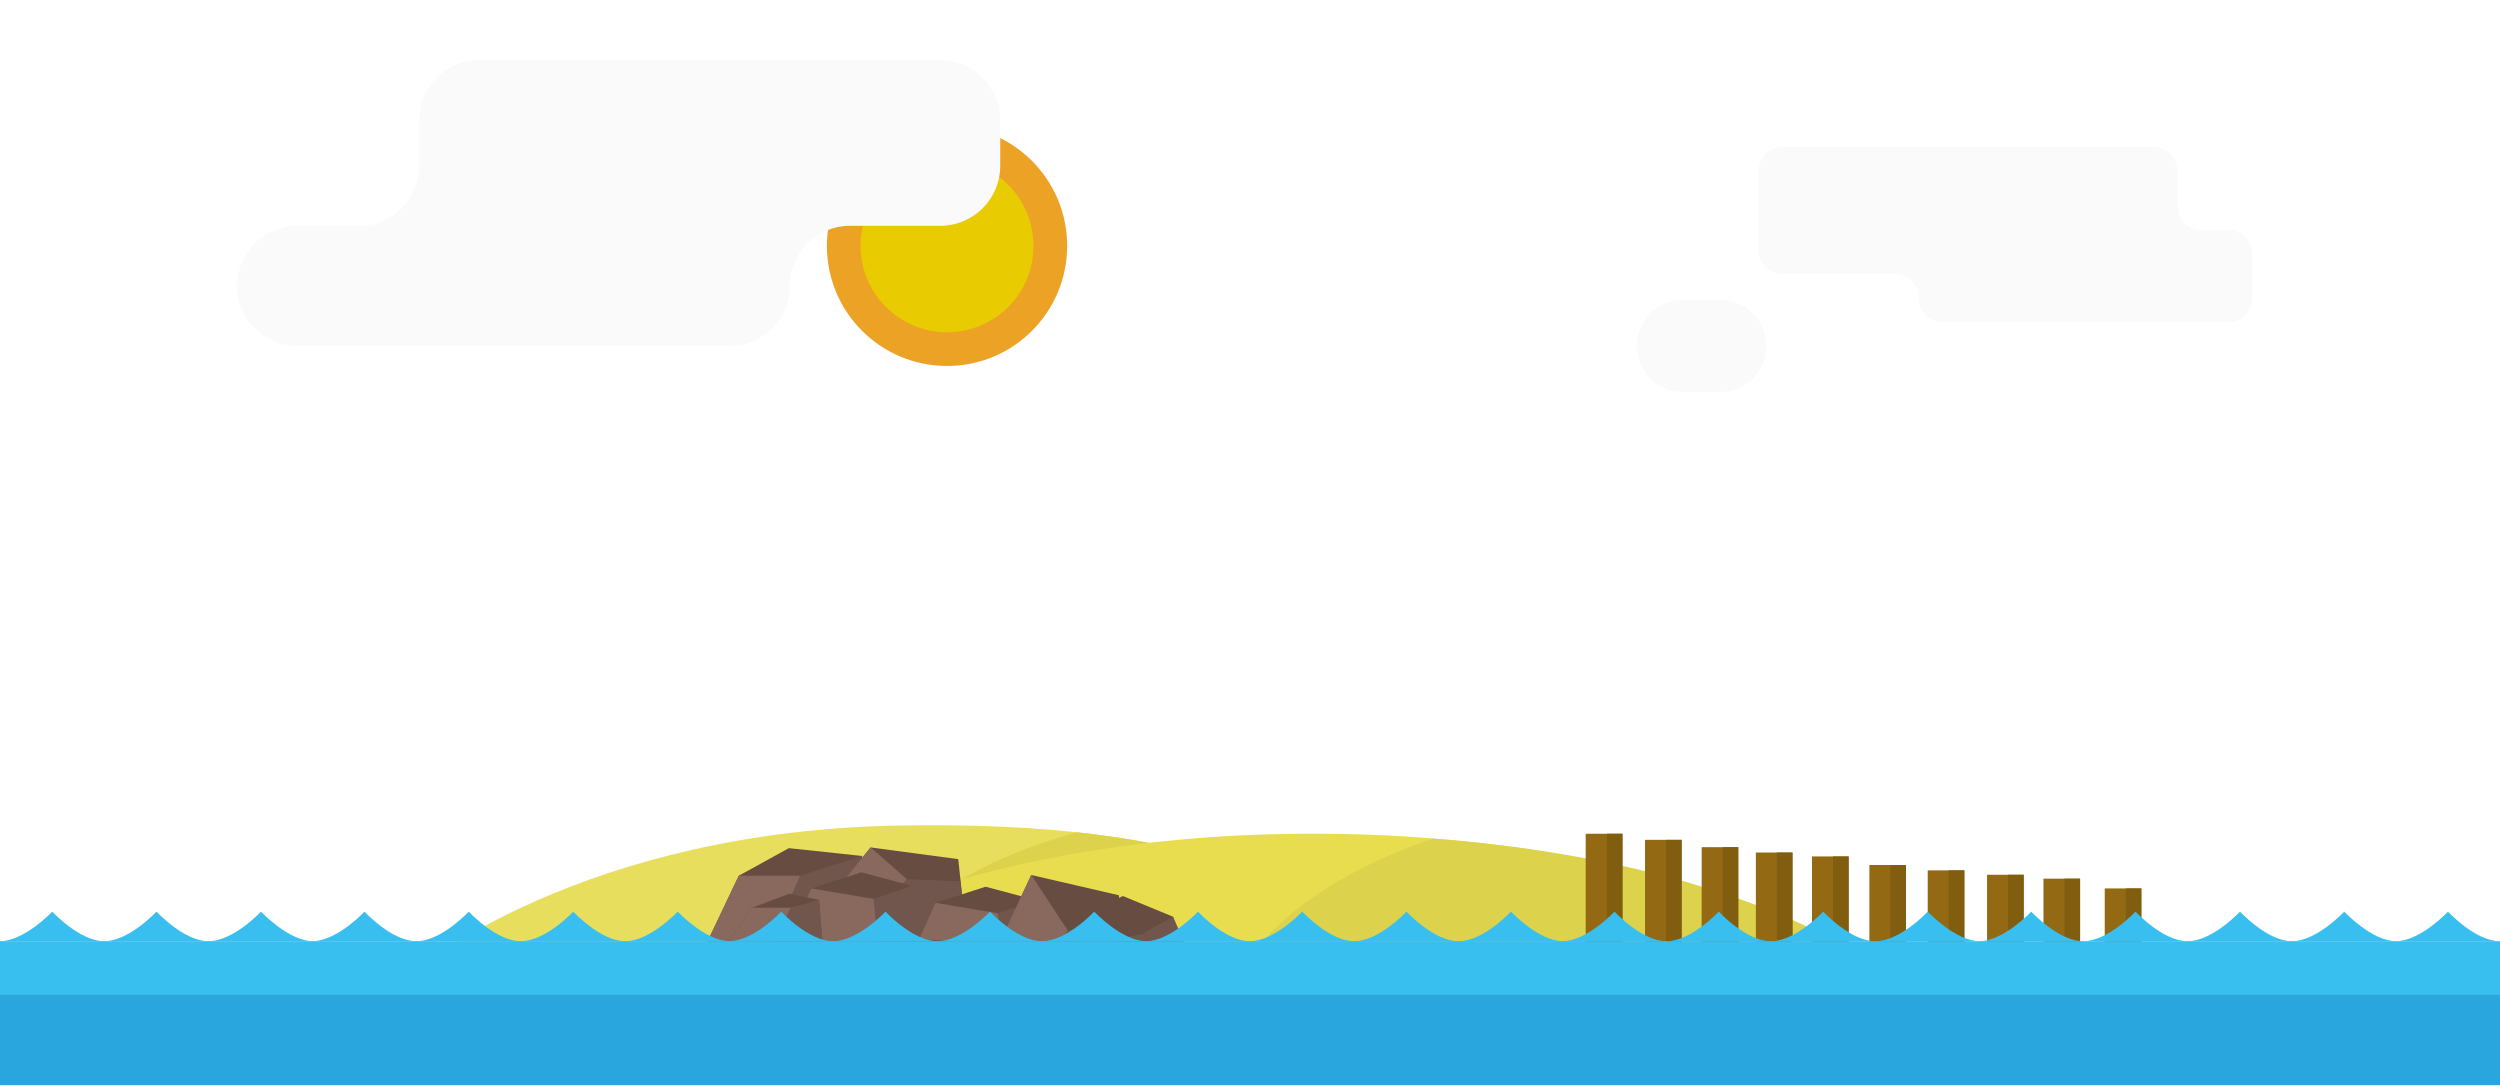
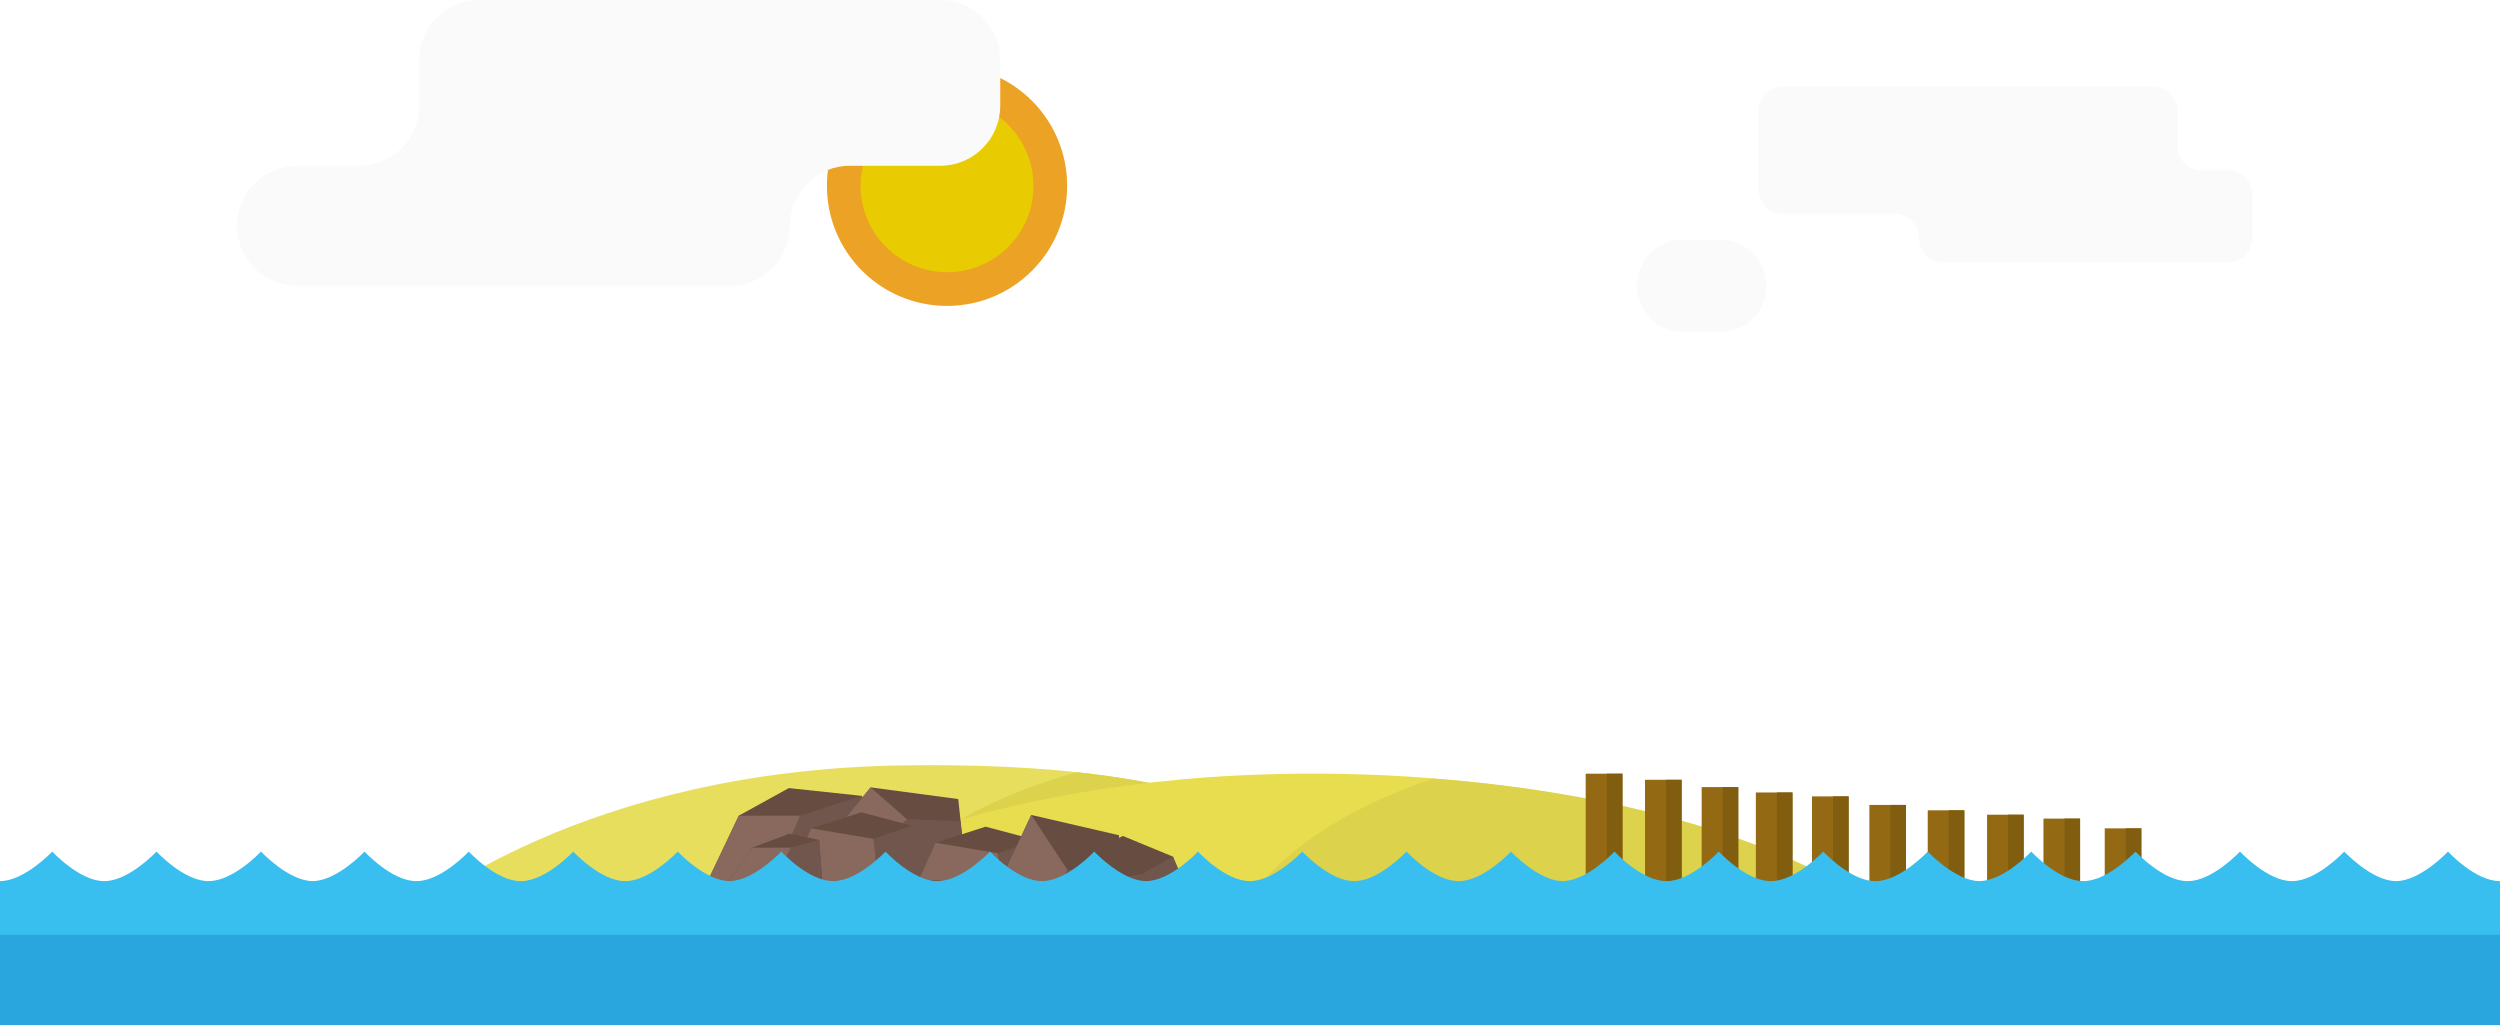
- <svg xmlns="http://www.w3.org/2000/svg" version="1.1" id="Layer_1" x="0px" y="0px" viewBox="448 -158.5 1024 444.5" style="enable-background:new 448 -158.5 1024 444.5;" xml:space="preserve">
+ <svg xmlns="http://www.w3.org/2000/svg" version="1.1" id="Layer_1" x="0px" y="0px" viewBox="0 0 1024 419.9" style="enable-background:new 0 0 1024 419.9;" xml:space="preserve">
  <style type="text/css">
	.st0{fill:#E8DE5E;}
	.st1{fill:#DCD24B;}
	.st2{fill:#ECA224;}
	.st3{fill:#E8CB00;}
	.st4{fill:#E8DD4F;}
	.st5{fill:#674D41;}
	.st6{fill:#70564C;}
	.st7{fill:#89695D;}
	.st8{fill:#936914;}
	.st9{fill:#815D10;}
	.st10{fill:#39BFEF;}
	.st11{fill:#2AA6DF;}
	.st12{fill:#FAFAFA;}
	.st13{fill:#E6E6E6;}
</style>
  <g>
-     <path id="XMLID_31_" class="st0" d="M1032.9,243.6c-45.3-40.5-95.2-65.8-215.2-64c-130.4,1.9-198.9,58.3-203.5,62.4L1032.9,243.6z" />
-     <path class="st1" d="M803.3,242.7l229.6,0.9c-35-31.3-72.8-53.5-143.7-61.2C844.5,194.7,812,216.7,803.3,242.7z" />
+     <path id="XMLID_31_" class="st0" d="M584.9,377.5c-45.3-40.5-95.2-65.8-215.2-64c-130.4,1.9-198.9,58.3-203.5,62.4L584.9,377.5z" />
+     <path class="st1" d="M355.3,376.6l229.6,0.9c-35-31.3-72.8-53.5-143.7-61.2C396.5,328.6,364,350.6,355.3,376.6z" />
  </g>
  <g id="XMLID_40_">
-     <path id="XMLID_39_" class="st2" d="M835.9-8.6L835.9-8.6c-27.2,0-49.2-22-49.2-49.2l0,0c0-27.2,22-49.2,49.2-49.2l0,0   c27.2,0,49.2,22,49.2,49.2l0,0C885.1-30.6,863.1-8.6,835.9-8.6z" />
-     <path id="XMLID_38_" class="st3" d="M835.9-22.4L835.9-22.4c-19.6,0-35.4-15.9-35.4-35.4l0,0c0-19.6,15.9-35.4,35.4-35.4l0,0   c19.6,0,35.4,15.9,35.4,35.4l0,0C871.4-38.2,855.5-22.4,835.9-22.4z" />
+     <path id="XMLID_39_" class="st2" d="M387.9,125.3L387.9,125.3c-27.2,0-49.2-22-49.2-49.2l0,0c0-27.2,22-49.2,49.2-49.2l0,0   c27.2,0,49.2,22,49.2,49.2l0,0C437.1,103.3,415.1,125.3,387.9,125.3z" />
+     <path id="XMLID_38_" class="st3" d="M387.9,111.5L387.9,111.5c-19.6,0-35.4-15.9-35.4-35.4l0,0c0-19.6,15.9-35.4,35.4-35.4l0,0   c19.6,0,35.4,15.9,35.4,35.4l0,0C423.4,95.7,407.5,111.5,387.9,111.5z" />
  </g>
  <g>
-     <path id="XMLID_29_" class="st4" d="M1213.7,237.6c-49.1-34.5-138.1-55.4-233.1-54.6c-141.2,1.1-215.4,49.7-220.4,53.2   L1213.7,237.6z" />
-     <path class="st1" d="M957.7,237.2l260,0.8c-40.3-28.3-107.5-47.4-182.7-53C998.9,197.2,971.3,215.6,957.7,237.2z" />
+     <path id="XMLID_29_" class="st4" d="M765.7,371.5c-49.1-34.5-138.1-55.4-233.1-54.6c-141.2,1.1-215.4,49.7-220.4,53.2L765.7,371.5z   " />
+     <path class="st1" d="M509.7,371.1l260,0.8c-40.3-28.3-107.5-47.4-182.7-53C550.9,331.1,523.3,349.5,509.7,371.1z" />
  </g>
  <g>
    <g id="XMLID_47_">
-       <polygon id="XMLID_50_" class="st5" points="720.9,262.7 750.6,200.2 771.1,188.9 801.1,192.1 805.8,267   " />
-       <polygon id="XMLID_49_" class="st6" points="805.8,267 720.9,262.7 758.4,226.9 775.7,200.2 801.1,192.1   " />
-       <polygon id="XMLID_48_" class="st7" points="720.9,262.7 750.6,200.2 775.7,200.2 748.3,262.9   " />
+       <polygon id="XMLID_50_" class="st5" points="272.9,396.6 302.6,334.1 323.1,322.8 353.1,326 357.8,400.9   " />
+       <polygon id="XMLID_49_" class="st6" points="357.8,400.9 272.9,396.6 310.4,360.8 327.7,334.1 353.1,326   " />
+       <polygon id="XMLID_48_" class="st7" points="272.9,396.6 302.6,334.1 327.7,334.1 300.3,396.8   " />
    </g>
    <g>
      <g id="XMLID_46_">
-         <polygon id="XMLID_43_" class="st5" points="772.1,228.5 804.6,188.6 840.5,193.4 844.5,230.7    " />
-         <polygon id="XMLID_45_" class="st6" points="844.5,230.7 772.1,228.5 804.1,210.7 819.4,201.6 841.4,202.5    " />
-         <polygon id="XMLID_44_" class="st7" points="772.1,228.5 804.6,188.6 819.4,201.6 795.4,228.6    " />
+         <polygon id="XMLID_43_" class="st5" points="324.1,362.4 356.6,322.5 392.5,327.3 396.5,364.6    " />
+         <polygon id="XMLID_45_" class="st6" points="396.5,364.6 324.1,362.4 356.1,344.6 371.4,335.5 393.4,336.4    " />
+         <polygon id="XMLID_44_" class="st7" points="324.1,362.4 356.6,322.5 371.4,335.5 347.4,362.5    " />
      </g>
      <g id="XMLID_51_">
-         <polygon id="XMLID_54_" class="st5" points="768.1,242.4 780.3,205.4 800.8,198.8 821.4,204.3 835.6,244.4    " />
-         <polygon id="XMLID_53_" class="st6" points="835.6,244.4 750.7,241.9 788.2,221 805.8,209.7 821.4,204.3    " />
-         <polygon id="XMLID_52_" class="st7" points="763.4,243.4 780.3,205.4 805.8,209.7 809.2,243.4    " />
+         <polygon id="XMLID_54_" class="st5" points="320.1,376.3 332.3,339.3 352.8,332.7 373.4,338.2 387.6,378.3    " />
+         <polygon id="XMLID_53_" class="st6" points="387.6,378.3 302.7,375.8 340.2,354.9 357.8,343.6 373.4,338.2    " />
+         <polygon id="XMLID_52_" class="st7" points="315.4,377.3 332.3,339.3 357.8,343.6 361.2,377.3    " />
      </g>
      <g id="XMLID_74_">
-         <polygon id="XMLID_77_" class="st5" points="875.2,277.1 887.4,218.9 907.9,208.5 928.5,217 942.7,280.3    " />
-         <polygon id="XMLID_76_" class="st6" points="948.3,262.8 857.8,276.2 895.3,243.4 912.9,225.5 928.5,217    " />
-         <polygon id="XMLID_75_" class="st7" points="870.5,278.5 887.4,218.9 912.9,225.5 916.2,278.5    " />
+         <polygon id="XMLID_77_" class="st5" points="427.2,411 439.4,352.8 459.9,342.4 480.5,350.9 494.7,414.2    " />
+         <polygon id="XMLID_76_" class="st6" points="500.3,396.7 409.8,410.1 447.3,377.3 464.9,359.4 480.5,350.9    " />
+         <polygon id="XMLID_75_" class="st7" points="422.5,412.4 439.4,352.8 464.9,359.4 468.2,412.4    " />
      </g>
      <g id="XMLID_62_">
-         <polygon id="XMLID_65_" class="st5" points="819,248.3 831.2,211.3 851.7,204.7 872.3,210.2 886.4,250.3    " />
-         <polygon id="XMLID_64_" class="st6" points="886.4,250.3 801.6,247.8 839.1,226.9 856.7,215.6 872.3,210.2    " />
-         <polygon id="XMLID_63_" class="st7" points="814.2,249.3 831.2,211.3 856.7,215.6 860,249.3    " />
+         <polygon id="XMLID_65_" class="st5" points="371,382.2 383.2,345.2 403.7,338.6 424.3,344.1 438.4,384.2    " />
+         <polygon id="XMLID_64_" class="st6" points="438.4,384.2 353.6,381.7 391.1,360.8 408.7,349.5 424.3,344.1    " />
+         <polygon id="XMLID_63_" class="st7" points="366.2,383.2 383.2,345.2 408.7,349.5 412,383.2    " />
      </g>
      <g id="XMLID_55_">
-         <polygon id="XMLID_58_" class="st5" points="717.2,268.1 756.1,213.3 771.2,207.6 783.5,210.1 787,254.9    " />
-         <polygon id="XMLID_57_" class="st6" points="787,254.9 717.2,268.1 754.7,236.7 771.9,213.3 783.5,210.1    " />
-         <polygon id="XMLID_56_" class="st7" points="717.2,268.1 756.1,213.3 771.9,213.3 744.6,268.2    " />
+         <polygon id="XMLID_58_" class="st5" points="269.2,402 308.1,347.2 323.2,341.5 335.5,344 339,388.8    " />
+         <polygon id="XMLID_57_" class="st6" points="339,388.8 269.2,402 306.7,370.6 323.9,347.2 335.5,344    " />
+         <polygon id="XMLID_56_" class="st7" points="269.2,402 308.1,347.2 323.9,347.2 296.6,402.1    " />
      </g>
      <g id="XMLID_70_">
-         <polygon id="XMLID_73_" class="st5" points="837.9,269.1 870.4,199.9 906.3,208.2 910.3,272.7    " />
-         <polygon id="XMLID_72_" class="st6" points="910.3,272.7 837.9,269.1 869.9,238 885.2,222.4 907.2,224    " />
-         <polygon id="XMLID_71_" class="st7" points="837.9,269.1 870.4,199.9 885.2,222.4 861.2,269.2    " />
+         <polygon id="XMLID_73_" class="st5" points="389.9,403 422.4,333.8 458.3,342.1 462.3,406.6    " />
+         <polygon id="XMLID_72_" class="st6" points="462.3,406.6 389.9,403 421.9,371.9 437.2,356.3 459.2,357.9    " />
+         <polygon id="XMLID_71_" class="st7" points="389.9,403 422.4,333.8 437.2,356.3 413.2,403.1    " />
      </g>
      <g id="XMLID_66_">
-         <polygon id="XMLID_69_" class="st5" points="770.9,269.1 800.5,232.6 821,226 851,228 855.8,271.6    " />
-         <polygon id="XMLID_68_" class="st6" points="855.8,271.6 770.9,269.1 808.4,248.2 825.6,232.6 851,228    " />
-         <polygon id="XMLID_67_" class="st7" points="770.9,269.1 800.5,232.6 825.6,232.6 798.2,269.2    " />
+         <polygon id="XMLID_69_" class="st5" points="322.9,403 352.5,366.5 373,359.9 403,361.9 407.8,405.5    " />
+         <polygon id="XMLID_68_" class="st6" points="407.8,405.5 322.9,403 360.4,382.1 377.6,366.5 403,361.9    " />
+         <polygon id="XMLID_67_" class="st7" points="322.9,403 352.5,366.5 377.6,366.5 350.2,403.1    " />
      </g>
    </g>
  </g>
  <g>
    <g>
-       <rect x="1097.5" y="183" class="st8" width="15" height="60.5" />
-       <rect x="1106.2" y="183" class="st9" width="6.4" height="60.5" />
+       <rect x="649.5" y="316.9" class="st8" width="15" height="60.5" />
+       <rect x="658.2" y="316.9" class="st9" width="6.4" height="60.5" />
    </g>
    <g>
-       <rect x="1121.8" y="185.5" class="st8" width="15" height="60.5" />
-       <rect x="1130.4" y="185.5" class="st9" width="6.4" height="60.5" />
+       <rect x="673.8" y="319.4" class="st8" width="15" height="60.5" />
+       <rect x="682.4" y="319.4" class="st9" width="6.4" height="60.5" />
    </g>
    <g>
-       <rect x="1145" y="188.5" class="st8" width="15" height="60.5" />
-       <rect x="1153.6" y="188.5" class="st9" width="6.4" height="60.5" />
+       <rect x="697" y="322.4" class="st8" width="15" height="60.5" />
+       <rect x="705.6" y="322.4" class="st9" width="6.4" height="60.5" />
    </g>
    <g>
-       <rect x="1167.2" y="190.7" class="st8" width="15" height="60.5" />
-       <rect x="1175.8" y="190.7" class="st9" width="6.4" height="60.5" />
+       <rect x="719.2" y="324.6" class="st8" width="15" height="60.5" />
+       <rect x="727.8" y="324.6" class="st9" width="6.4" height="60.5" />
    </g>
    <g>
-       <rect x="1190.2" y="192.3" class="st8" width="15" height="60.5" />
-       <rect x="1198.8" y="192.3" class="st9" width="6.4" height="60.5" />
+       <rect x="742.2" y="326.2" class="st8" width="15" height="60.5" />
+       <rect x="750.8" y="326.2" class="st9" width="6.4" height="60.5" />
    </g>
    <g>
-       <rect x="1213.7" y="195.8" class="st8" width="15" height="60.5" />
-       <rect x="1222.3" y="195.8" class="st9" width="6.4" height="60.5" />
+       <rect x="765.7" y="329.7" class="st8" width="15" height="60.5" />
+       <rect x="774.3" y="329.7" class="st9" width="6.4" height="60.5" />
    </g>
    <g>
-       <rect x="1237.6" y="198" class="st8" width="15" height="60.5" />
-       <rect x="1246.2" y="198" class="st9" width="6.4" height="60.5" />
+       <rect x="789.6" y="331.9" class="st8" width="15" height="60.5" />
+       <rect x="798.2" y="331.9" class="st9" width="6.4" height="60.5" />
    </g>
    <g>
-       <rect x="1261.9" y="199.8" class="st8" width="15" height="60.5" />
-       <rect x="1270.5" y="199.8" class="st9" width="6.4" height="60.5" />
+       <rect x="813.9" y="333.7" class="st8" width="15" height="60.5" />
+       <rect x="822.5" y="333.7" class="st9" width="6.4" height="60.5" />
    </g>
    <g>
-       <rect x="1285" y="201.4" class="st8" width="15" height="60.5" />
-       <rect x="1293.6" y="201.4" class="st9" width="6.4" height="60.5" />
+       <rect x="837" y="335.3" class="st8" width="15" height="60.5" />
+       <rect x="845.6" y="335.3" class="st9" width="6.4" height="60.5" />
    </g>
    <g>
-       <rect x="1310.1" y="205.4" class="st8" width="15" height="60.5" />
-       <rect x="1318.7" y="205.4" class="st9" width="6.4" height="60.5" />
+       <rect x="862.1" y="339.3" class="st8" width="15" height="60.5" />
+       <rect x="870.7" y="339.3" class="st9" width="6.4" height="60.5" />
    </g>
  </g>
  <g id="XMLID_30_">
-     <polygon id="XMLID_61_" class="st5" points="851.2,262.3 890.1,225.9 905.2,222.1 917.5,223.8 921,253.6  " />
-     <polygon id="XMLID_60_" class="st6" points="921,253.6 851.2,262.3 888.7,241.4 905.9,225.9 917.5,223.8  " />
-     <polygon id="XMLID_59_" class="st7" points="851.2,262.3 890.1,225.9 905.9,225.9 878.6,262.5  " />
+     <polygon id="XMLID_61_" class="st5" points="403.2,396.2 442.1,359.8 457.2,356 469.5,357.7 473,387.5  " />
+     <polygon id="XMLID_60_" class="st6" points="473,387.5 403.2,396.2 440.7,375.3 457.9,359.8 469.5,357.7  " />
+     <polygon id="XMLID_59_" class="st7" points="403.2,396.2 442.1,359.8 457.9,359.8 430.6,396.4  " />
  </g>
-   <g id="XMLID_107_">
-     <g>
-       <rect x="448" y="227" class="st10" width="1024" height="58.1" />
-       <path class="st10" d="M490.7,227c-10,0.1-21.3-12.1-21.3-12.1S458,227,448,227h21.3H490.7z" />
-       <path class="st10" d="M533.4,227c-10,0.1-21.3-12.1-21.3-12.1S500.8,227,490.8,227h21.3H533.4z" />
-       <path class="st10" d="M597.3,227h21.3c-10.1,0.1-21.3-12.1-21.3-12.1s-11.2,12-21.2,12.1h0.2H597.3z" />
-       <path class="st10" d="M576,227h0.1c-10-0.1-21.2-12.1-21.2-12.1S543.6,227,533.5,227h21.3H576z" />
-       <path class="st10" d="M661.3,227c-10,0.1-21.3-12.1-21.3-12.1S628.7,227,618.7,227H640H661.3z" />
-       <path class="st10" d="M704.1,227c-10,0.1-21.3-12.1-21.3-12.1S671.5,227,661.4,227h21.3H704.1z" />
-       <path class="st10" d="M768,227h21.3c-10.1,0.1-21.3-12.1-21.3-12.1s-11.2,12-21.2,12.1h0.2H768z" />
-       <path class="st10" d="M746.7,227h0.1c-10-0.1-21.2-12.1-21.2-12.1S714.2,227,704.2,227h21.3H746.7z" />
-       <path class="st10" d="M832,227c-10,0.1-21.3-12.1-21.3-12.1S799.4,227,789.3,227h21.3H832z" />
-       <path class="st10" d="M874.8,227c-10,0.1-21.3-12.1-21.3-12.1S842.1,227,832.1,227h21.3H874.8z" />
-       <path class="st10" d="M938.7,227H960c-10.1,0.1-21.3-12.1-21.3-12.1s-11.2,12-21.2,12.1h0.2H938.7z" />
-       <path class="st10" d="M917.3,227h0.1c-10-0.1-21.2-12.1-21.2-12.1S884.9,227,874.9,227h21.3H917.3z" />
-       <path class="st10" d="M1002.7,227c-10,0.1-21.3-12.1-21.3-12.1S970,227,960,227h21.3H1002.7z" />
-       <path class="st10" d="M1045.4,227c-10,0.1-21.3-12.1-21.3-12.1s-11.3,12.1-21.3,12.1h21.3H1045.4z" />
-       <path class="st10" d="M1109.3,227h21.3c-10.1,0.1-21.3-12.1-21.3-12.1s-11.2,12-21.2,12.1h0.2H1109.3z" />
-       <path class="st10" d="M1088,227L1088,227c-9.9-0.1-21.1-12.1-21.1-12.1s-11.3,12.1-21.3,12.1h21.3H1088z" />
-       <path class="st10" d="M1173.3,227c-10,0.1-21.3-12.1-21.3-12.1s-11.3,12.1-21.3,12.1h21.3H1173.3z" />
-       <path class="st10" d="M1216.1,227c-10,0.1-21.3-12.1-21.3-12.1s-11.3,12.1-21.3,12.1h21.3H1216.1z" />
-       <path class="st10" d="M1280,227h21.3c-10.1,0.1-21.3-12.1-21.3-12.1s-11.2,12-21.2,12.1h0.2H1280z" />
-       <path class="st10" d="M1258.7,227L1258.7,227c-9.9-0.1-21.1-12.1-21.1-12.1s-11.3,12.1-21.3,12.1h21.3H1258.7z" />
-       <path class="st10" d="M1344,227c-10,0.1-21.3-12.1-21.3-12.1s-11.3,12.1-21.3,12.1h21.3H1344z" />
-       <path class="st10" d="M1386.8,227c-10,0.1-21.3-12.1-21.3-12.1s-11.3,12.1-21.3,12.1h21.3H1386.8z" />
-       <path class="st10" d="M1450.7,227h21.3c-10.1,0.1-21.3-12.1-21.3-12.1s-11.2,12-21.2,12.1h0.2H1450.7z" />
-       <path class="st10" d="M1429.3,227L1429.3,227c-9.9-0.1-21.1-12.1-21.1-12.1s-11.3,12.1-21.3,12.1h21.3H1429.3z" />
-     </g>
-     <rect id="XMLID_32_" x="448" y="249" class="st11" width="1024" height="37" />
-   </g>
+   <path class="st10" d="M0,360.9h1024V419H0V360.9z M42.7,360.9c-10,0.1-21.3-12.1-21.3-12.1S10,360.9,0,360.9h21.3H42.7z M85.4,360.9  c-10,0.1-21.3-12.1-21.3-12.1s-11.3,12.1-21.3,12.1h21.3H85.4z M149.3,360.9h21.3c-10.1,0.1-21.3-12.1-21.3-12.1s-11.2,12-21.2,12.1  h0.2H149.3z M128,360.9L128,360.9c-9.9-0.1-21.1-12.1-21.1-12.1s-11.3,12.1-21.4,12.1h21.3H128z M213.3,360.9  c-10,0.1-21.3-12.1-21.3-12.1s-11.3,12.1-21.3,12.1H192H213.3z M256.1,360.9c-10,0.1-21.3-12.1-21.3-12.1s-11.3,12.1-21.4,12.1h21.3  H256.1z M320,360.9h21.3c-10.1,0.1-21.3-12.1-21.3-12.1s-11.2,12-21.2,12.1h0.2H320z M298.7,360.9L298.7,360.9  c-9.9-0.1-21.1-12.1-21.1-12.1s-11.4,12.1-21.4,12.1h21.3H298.7z M384,360.9c-10,0.1-21.3-12.1-21.3-12.1s-11.3,12.1-21.4,12.1h21.3  H384z M426.8,360.9c-10,0.1-21.3-12.1-21.3-12.1s-11.4,12.1-21.4,12.1h21.3H426.8z M490.7,360.9H512c-10.1,0.1-21.3-12.1-21.3-12.1  s-11.2,12-21.2,12.1h0.2H490.7z M469.3,360.9L469.3,360.9c-9.9-0.1-21.1-12.1-21.1-12.1s-11.3,12.1-21.3,12.1h21.3H469.3z   M554.7,360.9c-10,0.1-21.3-12.1-21.3-12.1S522,360.9,512,360.9h21.3H554.7z M597.4,360.9c-10,0.1-21.3-12.1-21.3-12.1  s-11.3,12.1-21.3,12.1h21.3H597.4z M661.3,360.9h21.3c-10.1,0.1-21.3-12.1-21.3-12.1s-11.2,12-21.2,12.1h0.2H661.3z M640,360.9  L640,360.9c-9.9-0.1-21.1-12.1-21.1-12.1s-11.3,12.1-21.3,12.1h21.3H640z M725.3,360.9c-10,0.1-21.3-12.1-21.3-12.1  s-11.3,12.1-21.3,12.1H704H725.3z M768.1,360.9c-10,0.1-21.3-12.1-21.3-12.1s-11.3,12.1-21.3,12.1h21.3H768.1z M832,360.9h21.3  c-10.1,0.1-21.3-12.1-21.3-12.1s-11.2,12-21.2,12.1h0.2H832z M810.7,360.9L810.7,360.9c-9.9-0.1-21.1-12.1-21.1-12.1  s-11.3,12.1-21.3,12.1h21.3H810.7z M896,360.9c-10,0.1-21.3-12.1-21.3-12.1s-11.3,12.1-21.3,12.1h21.3H896z M938.8,360.9  c-10,0.1-21.3-12.1-21.3-12.1s-11.3,12.1-21.3,12.1h21.3H938.8z M1002.7,360.9h21.3c-10.1,0.1-21.3-12.1-21.3-12.1  s-11.2,12-21.2,12.1h0.2H1002.7z M981.3,360.9L981.3,360.9c-9.9-0.1-21.1-12.1-21.1-12.1s-11.3,12.1-21.3,12.1h21.3H981.3z" />
+   <rect id="XMLID_32_" y="382.9" class="st11" width="1024" height="37" />
  <g id="XMLID_109_">
    <g id="XMLID_137_">
      <g id="XMLID_138_">
-         <path id="XMLID_139_" class="st12" d="M833.1-133.9H644.3c-13.6,0-24.6,11-24.6,24.6v18.7c0,13.6-11,24.6-24.6,24.6h-25.4     c-13.6,0-24.6,11-24.6,24.6l0,0c0,13.6,11,24.6,24.6,24.6h177.2c13.6,0,24.6-11,24.6-24.6l0,0c0-13.6,11-24.6,24.6-24.6h37     c13.6,0,24.6-11,24.6-24.6v-18.7C857.7-122.9,846.6-133.9,833.1-133.9z" />
+         <path id="XMLID_139_" class="st12" d="M385.1,0H196.3c-13.6,0-24.6,11-24.6,24.6v18.7c0,13.6-11,24.6-24.6,24.6h-25.4     c-13.6,0-24.6,11-24.6,24.6l0,0c0,13.6,11,24.6,24.6,24.6h177.2c13.6,0,24.6-11,24.6-24.6l0,0c0-13.6,11-24.6,24.6-24.6h37     c13.6,0,24.6-11,24.6-24.6V24.6C409.7,11,398.6,0,385.1,0z" />
      </g>
    </g>
  </g>
-   <path id="XMLID_37_" class="st13" d="M138.7-298L138.7-298L138.7-298z" />
+   <path id="XMLID_37_" class="st13" d="M-309.3-164.1L-309.3-164.1L-309.3-164.1z" />
  <g id="XMLID_33_">
-     <path id="XMLID_34_" class="st12" d="M1339.9-74.1v-14.4c0-5.5-4.4-9.9-9.9-9.9h-151.8c-5.5,0-9.9,4.4-9.9,9.9v32.3   c0,5.5,4.4,9.9,9.9,9.9h45.9c5.5,0,9.9,4.4,9.9,9.9l0,0c0,5.5,4.4,9.9,9.9,9.9h116.8c5.5,0,9.9-4.4,9.9-9.9v-17.9   c0-5.5-4.4-9.9-9.9-9.9h-11C1344.3-64.1,1339.9-68.6,1339.9-74.1z" />
-     <path id="XMLID_42_" class="st12" d="M1137.4,2.1h15.2c10.4,0,18.9-8.4,18.9-18.9l0,0c0-10.4-8.4-18.9-18.9-18.9h-15.2   c-10.4,0-18.9,8.4-18.9,18.9l0,0C1118.6-6.4,1127,2.1,1137.4,2.1z" />
+     <path id="XMLID_34_" class="st12" d="M891.9,59.8V45.4c0-5.5-4.4-9.9-9.9-9.9H730.2c-5.5,0-9.9,4.4-9.9,9.9v32.3   c0,5.5,4.4,9.9,9.9,9.9h45.9c5.5,0,9.9,4.4,9.9,9.9l0,0c0,5.5,4.4,9.9,9.9,9.9h116.8c5.5,0,9.9-4.4,9.9-9.9V79.6   c0-5.5-4.4-9.9-9.9-9.9h-11C896.3,69.8,891.9,65.3,891.9,59.8z" />
+     <path id="XMLID_42_" class="st12" d="M689.4,136h15.2c10.4,0,18.9-8.4,18.9-18.9l0,0c0-10.4-8.4-18.9-18.9-18.9h-15.2   c-10.4,0-18.9,8.4-18.9,18.9l0,0C670.6,127.5,679,136,689.4,136z" />
  </g>
</svg>
